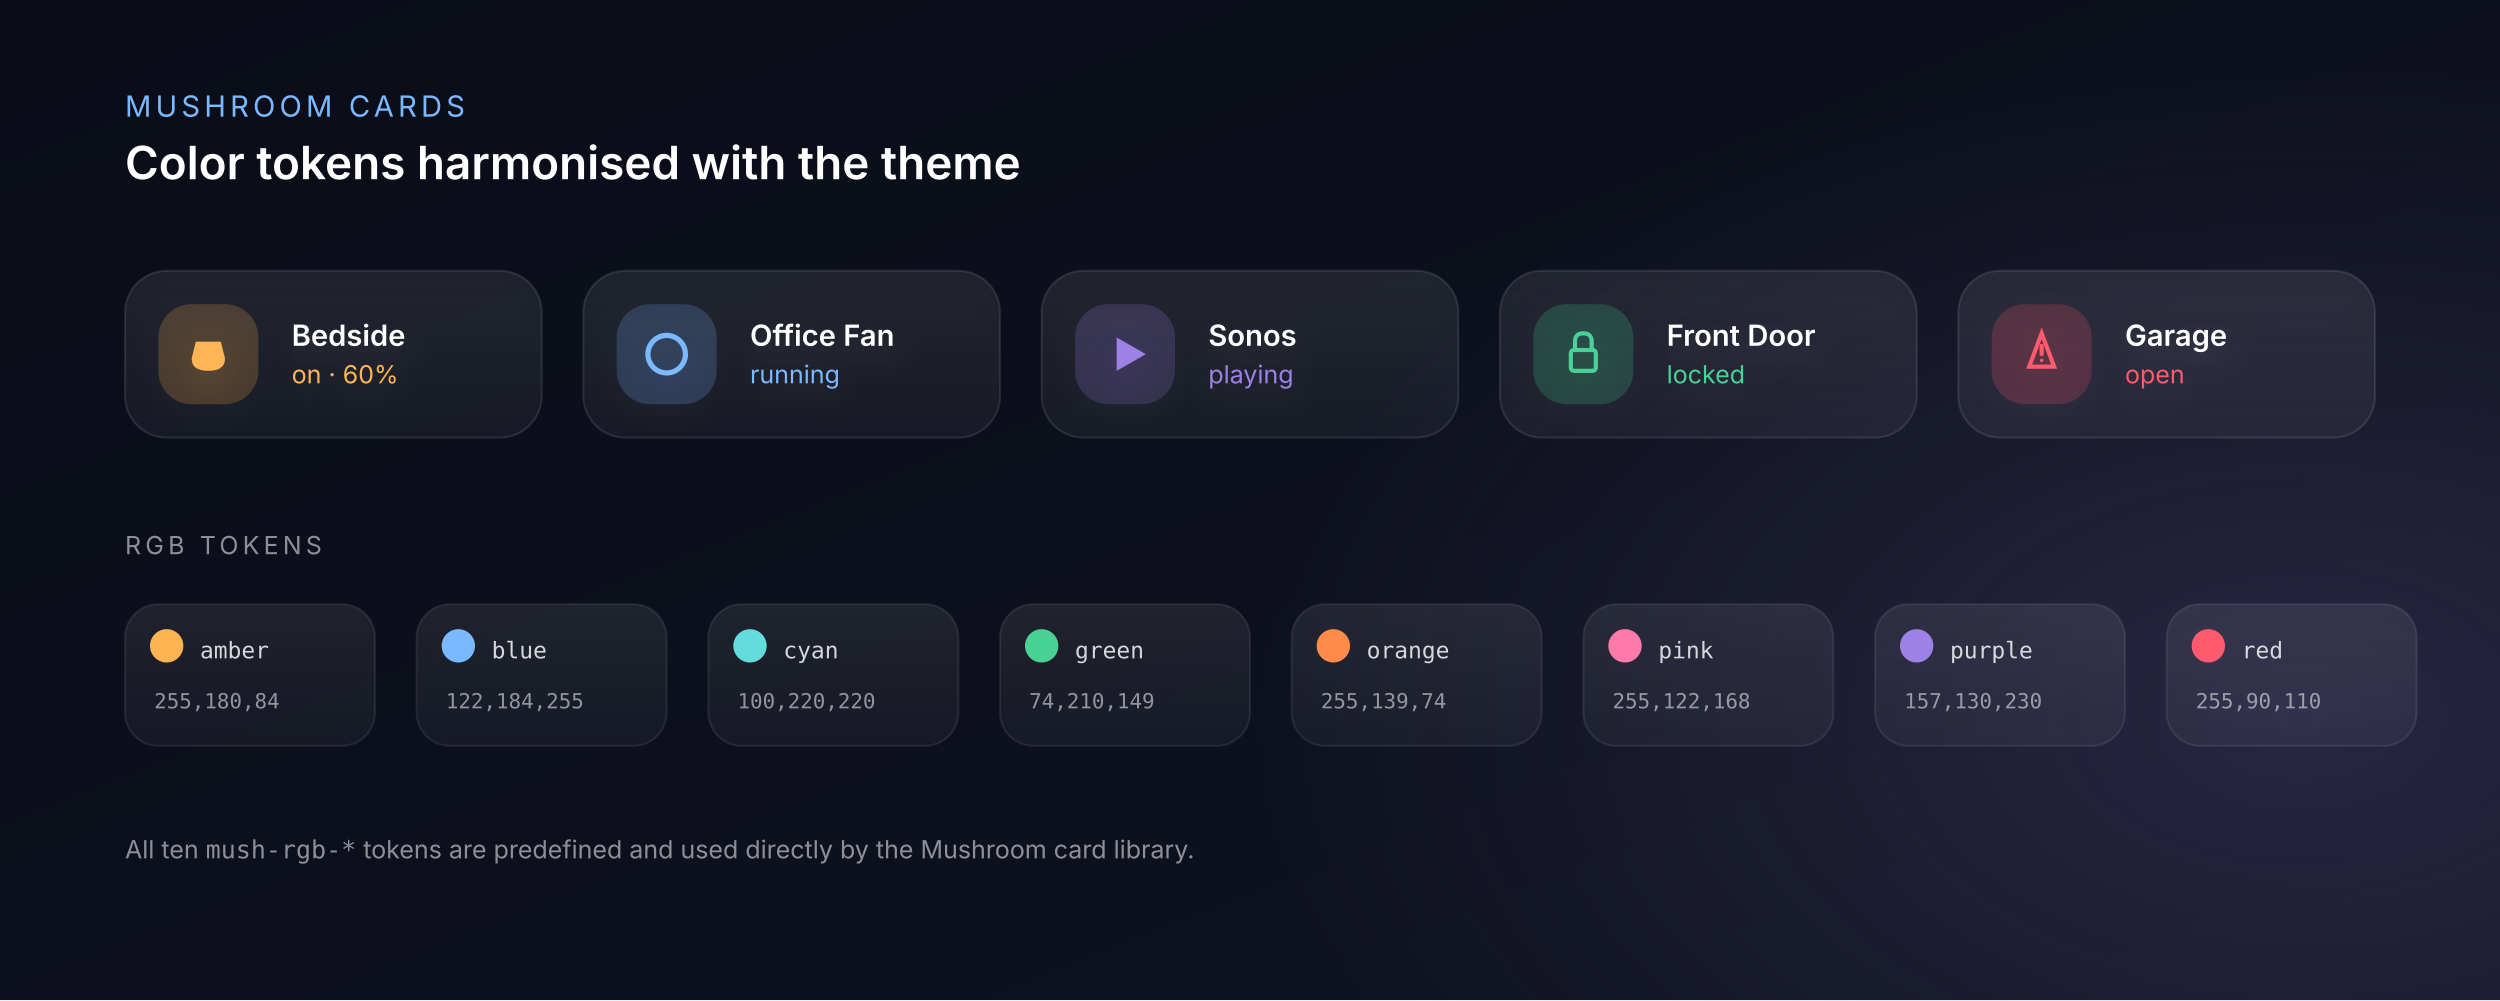
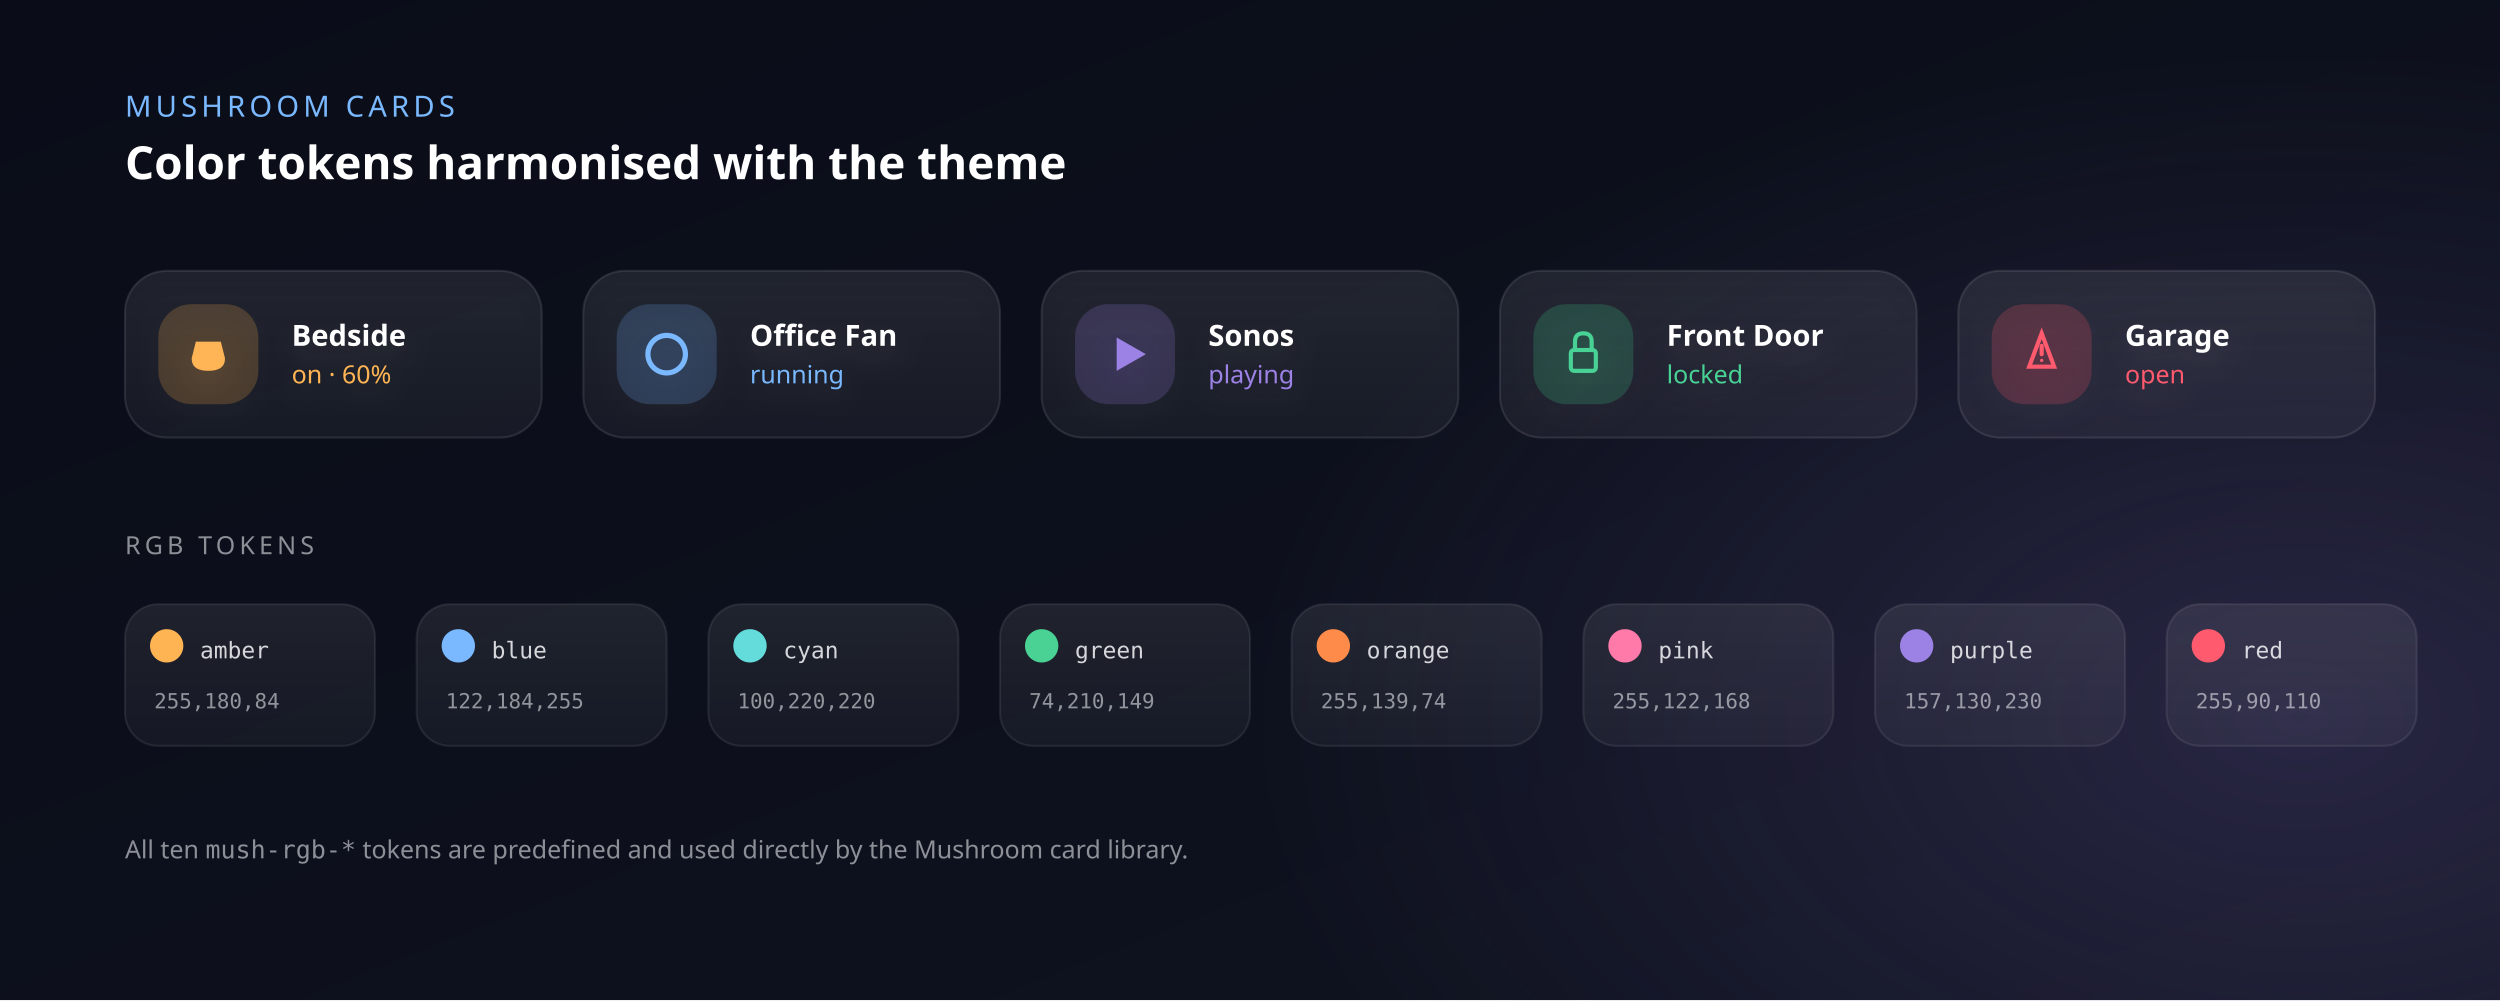
<svg xmlns="http://www.w3.org/2000/svg" viewBox="0 0 1200 480" preserveAspectRatio="xMidYMid meet" role="img" aria-label="Mushroom cards preview with Liquid Glass theme">
  <defs>
    <linearGradient id="bg3" x1="0" y1="0" x2="1" y2="1">
      <stop offset="0%" stop-color="#0a0d18" />
      <stop offset="100%" stop-color="#0f1320" />
    </linearGradient>
    <radialGradient id="orbB" cx="0.7" cy="0.6" r="0.5">
      <stop offset="0%" stop-color="#9d82e6" stop-opacity="0.18" />
      <stop offset="100%" stop-color="#9d82e6" stop-opacity="0" />
    </radialGradient>
    <linearGradient id="glass3" x1="0" y1="0" x2="0" y2="1">
      <stop offset="0%" stop-color="#ffffff" stop-opacity="0.08" />
      <stop offset="100%" stop-color="#ffffff" stop-opacity="0.04" />
    </linearGradient>
    <filter id="shadow3" x="-20%" y="-20%" width="140%" height="140%">
      <feGaussianBlur in="SourceAlpha" stdDeviation="6" />
      <feOffset dx="0" dy="6" />
      <feComponentTransfer>
        <feFuncA type="linear" slope="0.25" />
      </feComponentTransfer>
      <feMerge>
        <feMergeNode />
        <feMergeNode in="SourceGraphic" />
      </feMerge>
    </filter>
  </defs>
  <rect width="1200" height="480" fill="url(#bg3)" />
  <ellipse cx="900" cy="280" rx="500" ry="320" fill="url(#orbB)" />
-   <text x="60" y="56" font-family="-apple-system, system-ui, sans-serif" font-size="14" fill="#7ab8ff" letter-spacing="2">MUSHROOM CARDS</text>
-   <text x="60" y="86" font-family="-apple-system, system-ui, sans-serif" font-size="22" font-weight="600" fill="#ffffff">Color tokens harmonised with the theme</text>
+   <text x="60" y="56" font-family="system-ui, sans-serif" font-size="14" fill="#7ab8ff" letter-spacing="2">MUSHROOM CARDS</text>
+   <text x="60" y="86" font-family="system-ui, sans-serif" font-size="22" font-weight="600" fill="#ffffff">Color tokens harmonised with the theme</text>
  <g transform="translate(60, 130)" filter="url(#shadow3)">
    <rect width="200" height="80" rx="20" fill="url(#glass3)" stroke="#ffffff" stroke-opacity="0.1" />
    <g transform="translate(16, 16)">
      <rect width="48" height="48" rx="16" fill="#ffb454" fill-opacity="0.2" />
      <path d="M 18 18 L 30 18 L 32 26 Q 32 32 24 32 Q 16 32 16 26 Z" fill="#ffb454" />
    </g>
-     <text x="80" y="36" font-family="-apple-system, system-ui, sans-serif" font-size="14" font-weight="600" fill="#ffffff">Bedside</text>
-     <text x="80" y="54" font-family="-apple-system, system-ui, sans-serif" font-size="12" fill="#ffb454">on · 60%</text>
+     <text x="80" y="36" font-family="system-ui, sans-serif" font-size="14" font-weight="600" fill="#ffffff">Bedside</text>
+     <text x="80" y="54" font-family="system-ui, sans-serif" font-size="12" fill="#ffb454">on · 60%</text>
  </g>
  <g transform="translate(280, 130)" filter="url(#shadow3)">
    <rect width="200" height="80" rx="20" fill="url(#glass3)" stroke="#ffffff" stroke-opacity="0.1" />
    <g transform="translate(16, 16)">
      <rect width="48" height="48" rx="16" fill="#7ab8ff" fill-opacity="0.2" />
      <circle cx="24" cy="24" r="9" fill="none" stroke="#7ab8ff" stroke-width="2.5" />
    </g>
-     <text x="80" y="36" font-family="-apple-system, system-ui, sans-serif" font-size="14" font-weight="600" fill="#ffffff">Office Fan</text>
-     <text x="80" y="54" font-family="-apple-system, system-ui, sans-serif" font-size="12" fill="#7ab8ff">running</text>
+     <text x="80" y="36" font-family="system-ui, sans-serif" font-size="14" font-weight="600" fill="#ffffff">Office Fan</text>
+     <text x="80" y="54" font-family="system-ui, sans-serif" font-size="12" fill="#7ab8ff">running</text>
  </g>
  <g transform="translate(500, 130)" filter="url(#shadow3)">
    <rect width="200" height="80" rx="20" fill="url(#glass3)" stroke="#ffffff" stroke-opacity="0.1" />
    <g transform="translate(16, 16)">
      <rect width="48" height="48" rx="16" fill="#9d82e6" fill-opacity="0.2" />
      <polygon points="20,16 20,32 34,24" fill="#9d82e6" />
    </g>
-     <text x="80" y="36" font-family="-apple-system, system-ui, sans-serif" font-size="14" font-weight="600" fill="#ffffff">Sonos</text>
-     <text x="80" y="54" font-family="-apple-system, system-ui, sans-serif" font-size="12" fill="#9d82e6">playing</text>
+     <text x="80" y="36" font-family="system-ui, sans-serif" font-size="14" font-weight="600" fill="#ffffff">Sonos</text>
+     <text x="80" y="54" font-family="system-ui, sans-serif" font-size="12" fill="#9d82e6">playing</text>
  </g>
  <g transform="translate(720, 130)" filter="url(#shadow3)">
    <rect width="200" height="80" rx="20" fill="url(#glass3)" stroke="#ffffff" stroke-opacity="0.1" />
    <g transform="translate(16, 16)">
      <rect width="48" height="48" rx="16" fill="#4ad295" fill-opacity="0.2" />
      <rect x="18" y="22" width="12" height="10" rx="1.5" stroke="#4ad295" stroke-width="2" fill="none" />
      <path d="M 20 22 L 20 18 Q 20 14 24 14 Q 28 14 28 18 L 28 22" stroke="#4ad295" stroke-width="2" fill="none" />
    </g>
-     <text x="80" y="36" font-family="-apple-system, system-ui, sans-serif" font-size="14" font-weight="600" fill="#ffffff">Front Door</text>
-     <text x="80" y="54" font-family="-apple-system, system-ui, sans-serif" font-size="12" fill="#4ad295">locked</text>
+     <text x="80" y="36" font-family="system-ui, sans-serif" font-size="14" font-weight="600" fill="#ffffff">Front Door</text>
+     <text x="80" y="54" font-family="system-ui, sans-serif" font-size="12" fill="#4ad295">locked</text>
  </g>
  <g transform="translate(940, 130)" filter="url(#shadow3)">
    <rect width="200" height="80" rx="20" fill="url(#glass3)" stroke="#ffffff" stroke-opacity="0.1" />
    <g transform="translate(16, 16)">
      <rect width="48" height="48" rx="16" fill="#ff5a6e" fill-opacity="0.2" />
      <path d="M 24 14 L 30 30 L 18 30 Z" stroke="#ff5a6e" stroke-width="2" fill="none" />
      <line x1="24" y1="20" x2="24" y2="24" stroke="#ff5a6e" stroke-width="2" stroke-linecap="round" />
      <circle cx="24" cy="27" r="0.8" fill="#ff5a6e" />
    </g>
-     <text x="80" y="36" font-family="-apple-system, system-ui, sans-serif" font-size="14" font-weight="600" fill="#ffffff">Garage</text>
-     <text x="80" y="54" font-family="-apple-system, system-ui, sans-serif" font-size="12" fill="#ff5a6e">open</text>
+     <text x="80" y="36" font-family="system-ui, sans-serif" font-size="14" font-weight="600" fill="#ffffff">Garage</text>
+     <text x="80" y="54" font-family="system-ui, sans-serif" font-size="12" fill="#ff5a6e">open</text>
  </g>
-   <text x="60" y="266" font-family="-apple-system, system-ui, sans-serif" font-size="12" fill="#f5f7fa" fill-opacity="0.55" letter-spacing="2">RGB TOKENS</text>
+   <text x="60" y="266" font-family="system-ui, sans-serif" font-size="12" fill="#f5f7fa" fill-opacity="0.55" letter-spacing="2">RGB TOKENS</text>
  <g transform="translate(60, 290)">
    <rect width="120" height="68" rx="16" fill="url(#glass3)" stroke="#ffffff" stroke-opacity="0.08" />
    <circle cx="20" cy="20" r="8" fill="#ffb454" />
    <text x="36" y="26" font-family="ui-monospace, monospace" font-size="11" fill="#f5f7fa" fill-opacity="0.85">amber</text>
    <text x="14" y="50" font-family="ui-monospace, monospace" font-size="10" fill="#f5f7fa" fill-opacity="0.55">255,180,84</text>
  </g>
  <g transform="translate(200, 290)">
    <rect width="120" height="68" rx="16" fill="url(#glass3)" stroke="#ffffff" stroke-opacity="0.08" />
    <circle cx="20" cy="20" r="8" fill="#7ab8ff" />
    <text x="36" y="26" font-family="ui-monospace, monospace" font-size="11" fill="#f5f7fa" fill-opacity="0.85">blue</text>
    <text x="14" y="50" font-family="ui-monospace, monospace" font-size="10" fill="#f5f7fa" fill-opacity="0.55">122,184,255</text>
  </g>
  <g transform="translate(340, 290)">
    <rect width="120" height="68" rx="16" fill="url(#glass3)" stroke="#ffffff" stroke-opacity="0.08" />
    <circle cx="20" cy="20" r="8" fill="#64dcdc" />
    <text x="36" y="26" font-family="ui-monospace, monospace" font-size="11" fill="#f5f7fa" fill-opacity="0.85">cyan</text>
    <text x="14" y="50" font-family="ui-monospace, monospace" font-size="10" fill="#f5f7fa" fill-opacity="0.55">100,220,220</text>
  </g>
  <g transform="translate(480, 290)">
    <rect width="120" height="68" rx="16" fill="url(#glass3)" stroke="#ffffff" stroke-opacity="0.08" />
    <circle cx="20" cy="20" r="8" fill="#4ad295" />
    <text x="36" y="26" font-family="ui-monospace, monospace" font-size="11" fill="#f5f7fa" fill-opacity="0.85">green</text>
    <text x="14" y="50" font-family="ui-monospace, monospace" font-size="10" fill="#f5f7fa" fill-opacity="0.55">74,210,149</text>
  </g>
  <g transform="translate(620, 290)">
    <rect width="120" height="68" rx="16" fill="url(#glass3)" stroke="#ffffff" stroke-opacity="0.08" />
    <circle cx="20" cy="20" r="8" fill="#ff8b4a" />
    <text x="36" y="26" font-family="ui-monospace, monospace" font-size="11" fill="#f5f7fa" fill-opacity="0.85">orange</text>
    <text x="14" y="50" font-family="ui-monospace, monospace" font-size="10" fill="#f5f7fa" fill-opacity="0.55">255,139,74</text>
  </g>
  <g transform="translate(760, 290)">
    <rect width="120" height="68" rx="16" fill="url(#glass3)" stroke="#ffffff" stroke-opacity="0.08" />
    <circle cx="20" cy="20" r="8" fill="#ff7aa8" />
    <text x="36" y="26" font-family="ui-monospace, monospace" font-size="11" fill="#f5f7fa" fill-opacity="0.85">pink</text>
    <text x="14" y="50" font-family="ui-monospace, monospace" font-size="10" fill="#f5f7fa" fill-opacity="0.55">255,122,168</text>
  </g>
  <g transform="translate(900, 290)">
    <rect width="120" height="68" rx="16" fill="url(#glass3)" stroke="#ffffff" stroke-opacity="0.08" />
    <circle cx="20" cy="20" r="8" fill="#9d82e6" />
    <text x="36" y="26" font-family="ui-monospace, monospace" font-size="11" fill="#f5f7fa" fill-opacity="0.85">purple</text>
    <text x="14" y="50" font-family="ui-monospace, monospace" font-size="10" fill="#f5f7fa" fill-opacity="0.55">157,130,230</text>
  </g>
  <g transform="translate(1040, 290)">
    <rect width="120" height="68" rx="16" fill="url(#glass3)" stroke="#ffffff" stroke-opacity="0.08" />
    <circle cx="20" cy="20" r="8" fill="#ff5a6e" />
    <text x="36" y="26" font-family="ui-monospace, monospace" font-size="11" fill="#f5f7fa" fill-opacity="0.85">red</text>
    <text x="14" y="50" font-family="ui-monospace, monospace" font-size="10" fill="#f5f7fa" fill-opacity="0.55">255,90,110</text>
  </g>
-   <text x="60" y="412" font-family="-apple-system, system-ui, sans-serif" font-size="12" fill="#f5f7fa" fill-opacity="0.55">All ten <tspan font-family="ui-monospace, monospace">mush-rgb-*</tspan> tokens are predefined and used directly by the Mushroom card library.</text>
+   <text x="60" y="412" font-family="system-ui, sans-serif" font-size="12" fill="#f5f7fa" fill-opacity="0.55">All ten <tspan font-family="ui-monospace, monospace">mush-rgb-*</tspan> tokens are predefined and used directly by the Mushroom card library.</text>
</svg>
